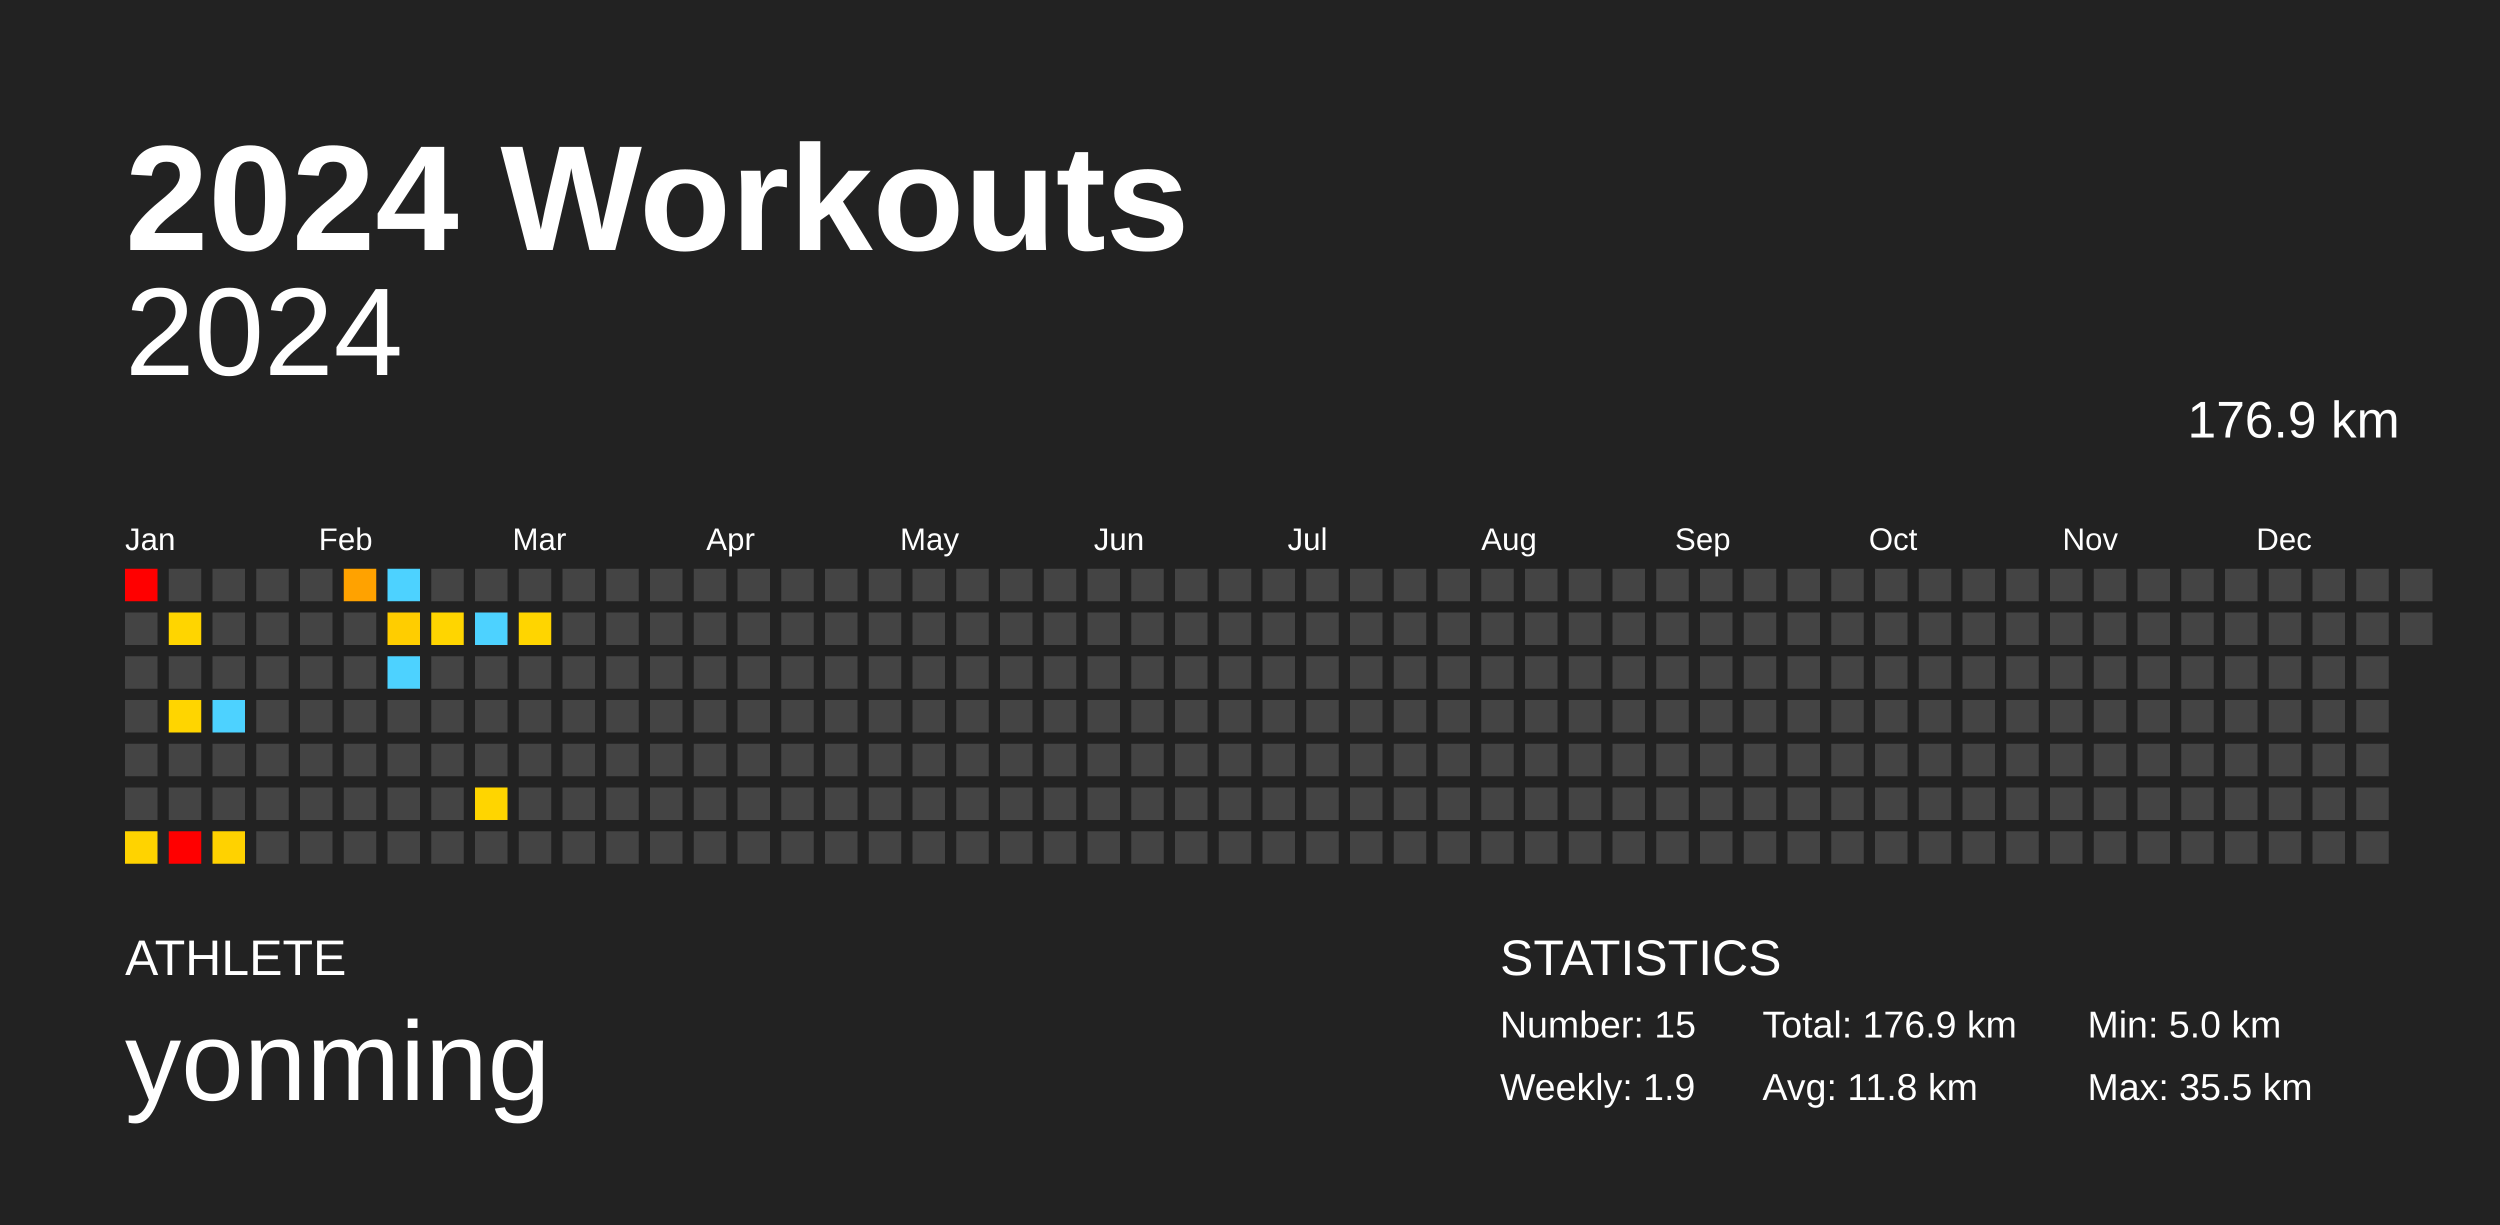
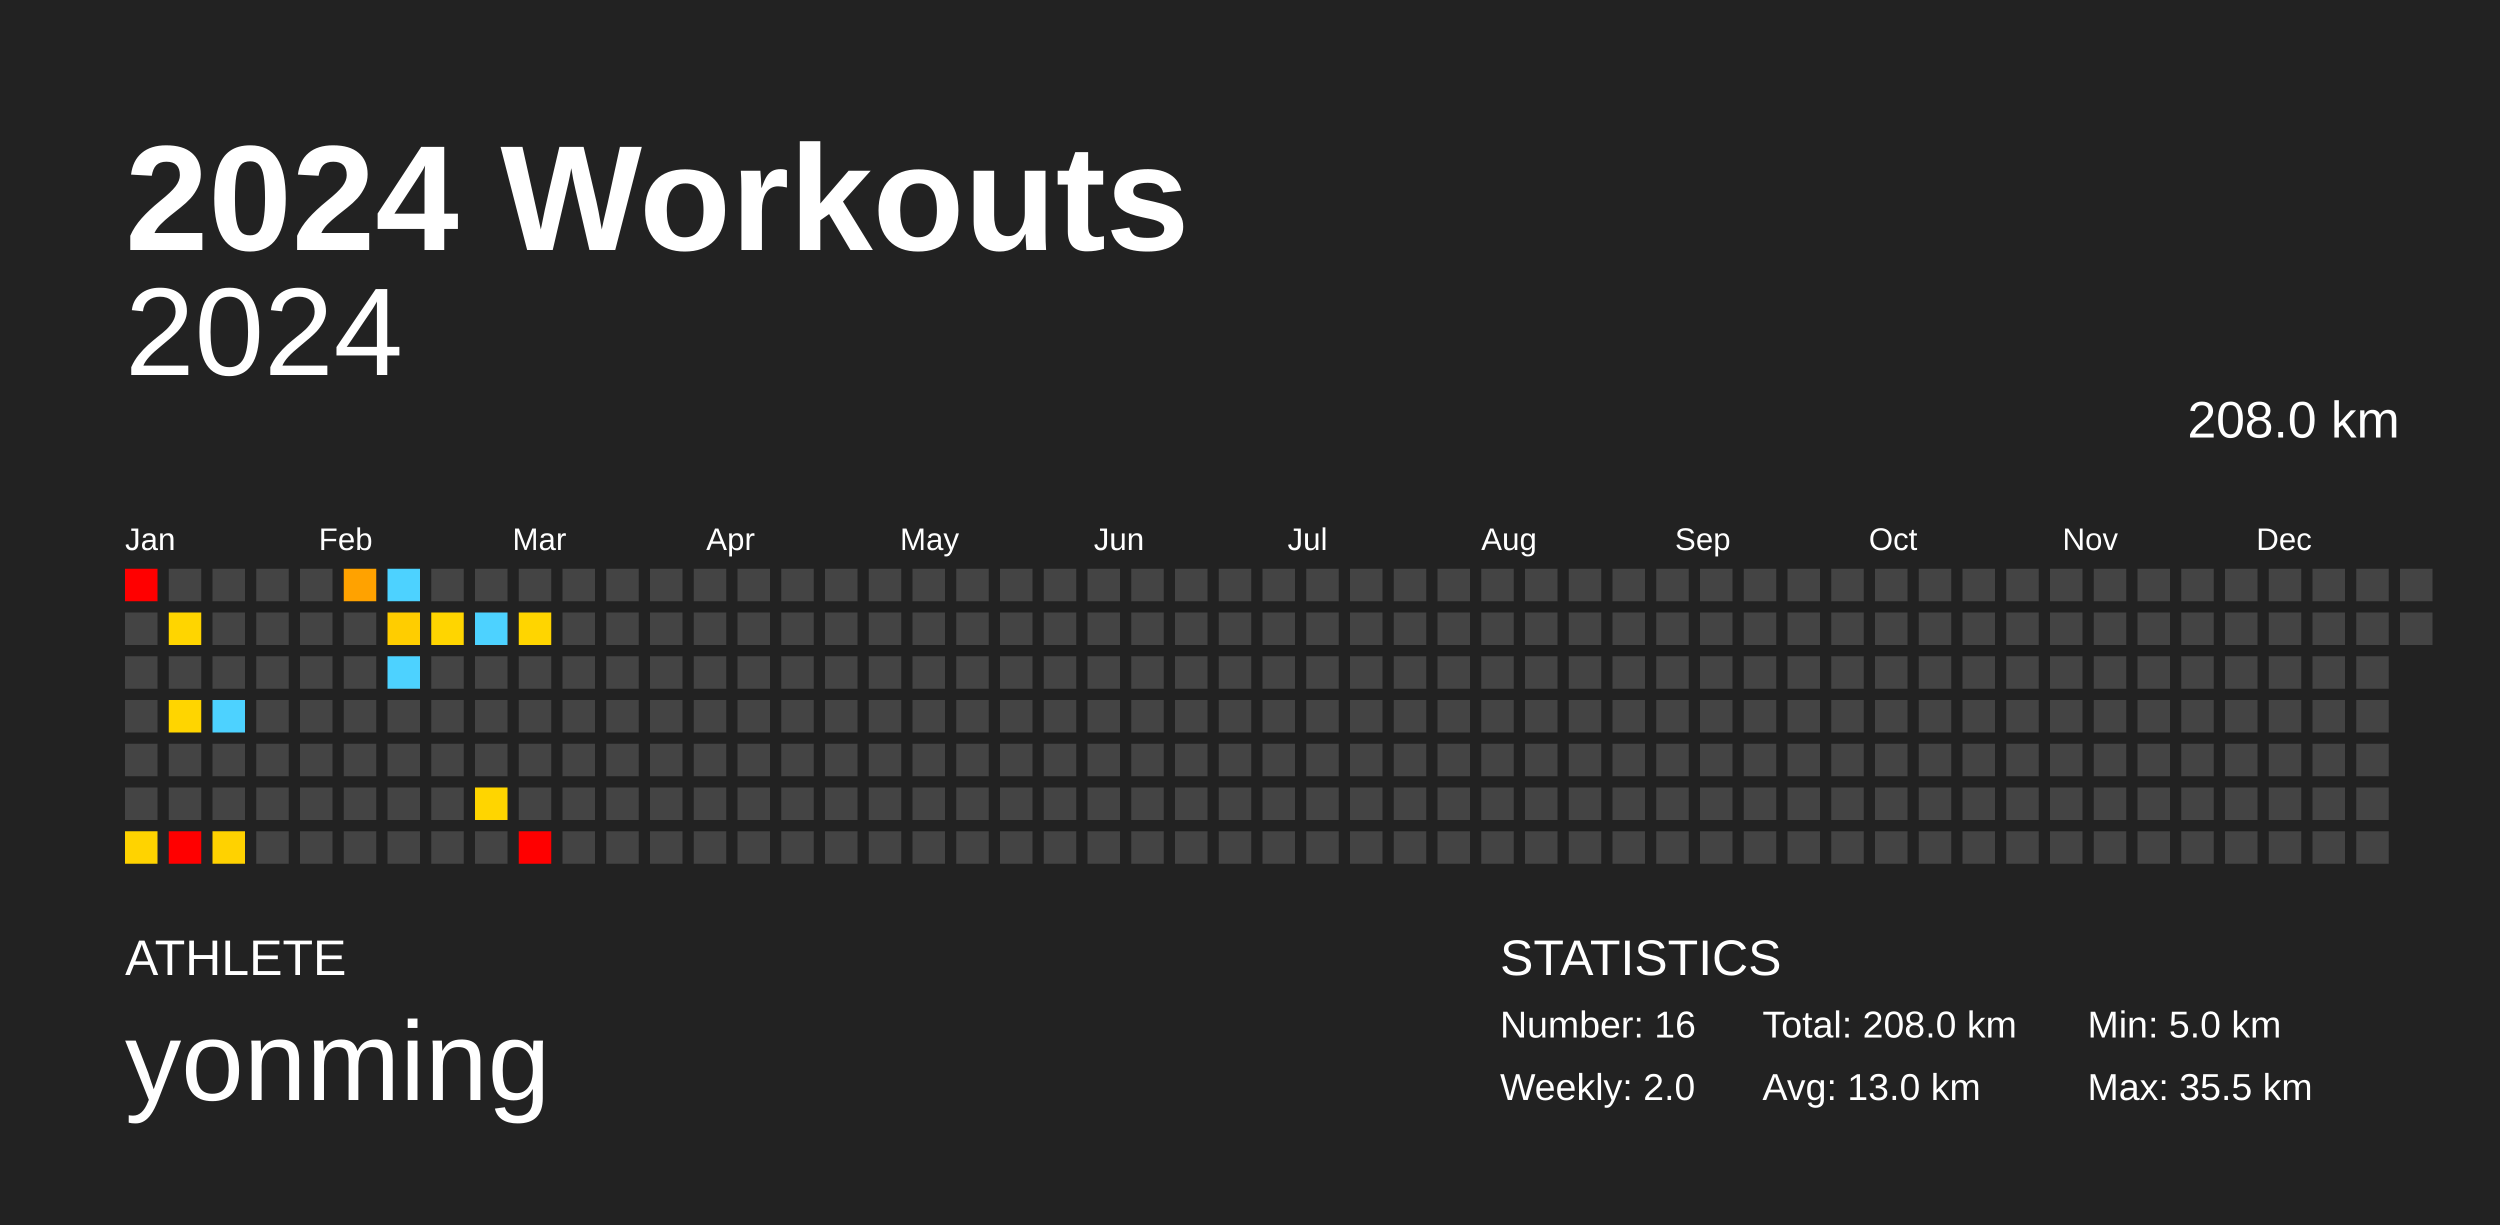
<svg xmlns="http://www.w3.org/2000/svg" baseProfile="full" height="98mm" version="1.1" viewBox="0,0,200,98" width="200mm">
  <defs />
  <rect fill="#222222" height="98" width="200" x="0" y="0" />
  <text fill="#FFFFFF" style="font-size:12px; font-family:Arial; font-weight:bold;" x="10" y="20">2024 Workouts</text>
  <text fill="#FFFFFF" style="font-size:4px; font-family:Arial" x="10" y="78">ATHLETE</text>
  <text fill="#FFFFFF" style="font-size:9px; font-family:Arial" x="10" y="88">yonming</text>
  <text fill="#FFFFFF" style="font-size:4px; font-family:Arial" x="120" y="78">STATISTICS</text>
-   <text fill="#FFFFFF" style="font-size:3px; font-family:Arial" x="120" y="83">Number: 15</text>
-   <text fill="#FFFFFF" style="font-size:3px; font-family:Arial" x="120" y="88">Weekly: 1.9</text>
-   <text fill="#FFFFFF" style="font-size:3px; font-family:Arial" x="141" y="83">Total: 176.9 km</text>
-   <text fill="#FFFFFF" style="font-size:3px; font-family:Arial" x="141" y="88">Avg: 11.8 km</text>
+   <text fill="#FFFFFF" style="font-size:3px; font-family:Arial" x="120" y="83">Number: 16</text>
+   <text fill="#FFFFFF" style="font-size:3px; font-family:Arial" x="120" y="88">Weekly: 2.0</text>
+   <text fill="#FFFFFF" style="font-size:3px; font-family:Arial" x="141" y="83">Total: 208.0 km</text>
+   <text fill="#FFFFFF" style="font-size:3px; font-family:Arial" x="141" y="88">Avg: 13.0 km</text>
  <text fill="#FFFFFF" style="font-size:3px; font-family:Arial" x="167" y="83">Min: 5.0 km</text>
  <text fill="#FFFFFF" style="font-size:3px; font-family:Arial" x="167" y="88">Max: 35.5 km</text>
  <text alignment-baseline="hanging" fill="#FFFFFF" style="font-size:10.0px; font-family:Arial;" x="10" y="30">2024</text>
-   <text alignment-baseline="hanging" fill="#FFFFFF" style="font-size:4.125px; font-family:Arial;" x="175" y="35">176.9 km</text>
+   <text alignment-baseline="hanging" fill="#FFFFFF" style="font-size:4.125px; font-family:Arial;" x="175" y="35">208.0 km</text>
  <text fill="#FFFFFF" style="font-size:2.5px; font-family:Arial" x="10.0" y="44">Jan</text>
  <text fill="#FFFFFF" style="font-size:2.5px; font-family:Arial" x="25.5" y="44">Feb</text>
  <text fill="#FFFFFF" style="font-size:2.5px; font-family:Arial" x="41.0" y="44">Mar</text>
  <text fill="#FFFFFF" style="font-size:2.5px; font-family:Arial" x="56.5" y="44">Apr</text>
  <text fill="#FFFFFF" style="font-size:2.5px; font-family:Arial" x="72.0" y="44">May</text>
  <text fill="#FFFFFF" style="font-size:2.5px; font-family:Arial" x="87.5" y="44">Jun</text>
  <text fill="#FFFFFF" style="font-size:2.5px; font-family:Arial" x="103.0" y="44">Jul</text>
  <text fill="#FFFFFF" style="font-size:2.5px; font-family:Arial" x="118.5" y="44">Aug</text>
  <text fill="#FFFFFF" style="font-size:2.5px; font-family:Arial" x="134.0" y="44">Sep</text>
  <text fill="#FFFFFF" style="font-size:2.5px; font-family:Arial" x="149.5" y="44">Oct</text>
  <text fill="#FFFFFF" style="font-size:2.5px; font-family:Arial" x="165.0" y="44">Nov</text>
  <text fill="#FFFFFF" style="font-size:2.5px; font-family:Arial" x="180.5" y="44">Dec</text>
  <rect fill="red" height="2.6" width="2.6" x="10.0" y="45.5" />
  <rect fill="#444444" height="2.6" width="2.6" x="10.0" y="49.0" />
  <rect fill="#444444" height="2.6" width="2.6" x="10.0" y="52.5" />
  <rect fill="#444444" height="2.6" width="2.6" x="10.0" y="56.0" />
  <rect fill="#444444" height="2.6" width="2.6" x="10.0" y="59.5" />
  <rect fill="#444444" height="2.6" width="2.6" x="10.0" y="63.0" />
  <rect fill="#ffd300" height="2.6" width="2.6" x="10.0" y="66.5" />
  <rect fill="#444444" height="2.6" width="2.6" x="13.5" y="45.5" />
  <rect fill="#ffd500" height="2.6" width="2.6" x="13.5" y="49.0" />
  <rect fill="#444444" height="2.6" width="2.6" x="13.5" y="52.5" />
  <rect fill="#ffd500" height="2.6" width="2.6" x="13.5" y="56.0" />
  <rect fill="#444444" height="2.6" width="2.6" x="13.5" y="59.5" />
  <rect fill="#444444" height="2.6" width="2.6" x="13.5" y="63.0" />
  <rect fill="red" height="2.6" width="2.6" x="13.5" y="66.5" />
  <rect fill="#444444" height="2.6" width="2.6" x="17.0" y="45.5" />
  <rect fill="#444444" height="2.6" width="2.6" x="17.0" y="49.0" />
  <rect fill="#444444" height="2.6" width="2.6" x="17.0" y="52.5" />
  <rect fill="#4dd2ff" height="2.6" width="2.6" x="17.0" y="56.0" />
  <rect fill="#444444" height="2.6" width="2.6" x="17.0" y="59.5" />
  <rect fill="#444444" height="2.6" width="2.6" x="17.0" y="63.0" />
  <rect fill="#ffd200" height="2.6" width="2.6" x="17.0" y="66.5" />
  <rect fill="#444444" height="2.6" width="2.6" x="20.5" y="45.5" />
  <rect fill="#444444" height="2.6" width="2.6" x="20.5" y="49.0" />
  <rect fill="#444444" height="2.6" width="2.6" x="20.5" y="52.5" />
  <rect fill="#444444" height="2.6" width="2.6" x="20.5" y="56.0" />
  <rect fill="#444444" height="2.6" width="2.6" x="20.5" y="59.5" />
  <rect fill="#444444" height="2.6" width="2.6" x="20.5" y="63.0" />
  <rect fill="#444444" height="2.6" width="2.6" x="20.5" y="66.5" />
  <rect fill="#444444" height="2.6" width="2.6" x="24.0" y="45.5" />
  <rect fill="#444444" height="2.6" width="2.6" x="24.0" y="49.0" />
  <rect fill="#444444" height="2.6" width="2.6" x="24.0" y="52.5" />
  <rect fill="#444444" height="2.6" width="2.6" x="24.0" y="56.0" />
  <rect fill="#444444" height="2.6" width="2.6" x="24.0" y="59.5" />
  <rect fill="#444444" height="2.6" width="2.6" x="24.0" y="63.0" />
  <rect fill="#444444" height="2.6" width="2.6" x="24.0" y="66.5" />
  <rect fill="#ffa200" height="2.6" width="2.6" x="27.5" y="45.5" />
  <rect fill="#444444" height="2.6" width="2.6" x="27.5" y="49.0" />
  <rect fill="#444444" height="2.6" width="2.6" x="27.5" y="52.5" />
  <rect fill="#444444" height="2.6" width="2.6" x="27.5" y="56.0" />
  <rect fill="#444444" height="2.6" width="2.6" x="27.5" y="59.5" />
  <rect fill="#444444" height="2.6" width="2.6" x="27.5" y="63.0" />
  <rect fill="#444444" height="2.6" width="2.6" x="27.5" y="66.5" />
  <rect fill="#4dd2ff" height="2.6" width="2.6" x="31.0" y="45.5" />
  <rect fill="#ffcd00" height="2.6" width="2.6" x="31.0" y="49.0" />
  <rect fill="#4dd2ff" height="2.6" width="2.6" x="31.0" y="52.5" />
  <rect fill="#444444" height="2.6" width="2.6" x="31.0" y="56.0" />
  <rect fill="#444444" height="2.6" width="2.6" x="31.0" y="59.5" />
  <rect fill="#444444" height="2.6" width="2.6" x="31.0" y="63.0" />
  <rect fill="#444444" height="2.6" width="2.6" x="31.0" y="66.5" />
  <rect fill="#444444" height="2.6" width="2.6" x="34.5" y="45.5" />
  <rect fill="#ffd500" height="2.6" width="2.6" x="34.5" y="49.0" />
  <rect fill="#444444" height="2.6" width="2.6" x="34.5" y="52.5" />
  <rect fill="#444444" height="2.6" width="2.6" x="34.5" y="56.0" />
  <rect fill="#444444" height="2.6" width="2.6" x="34.5" y="59.5" />
  <rect fill="#444444" height="2.6" width="2.6" x="34.5" y="63.0" />
  <rect fill="#444444" height="2.6" width="2.6" x="34.5" y="66.5" />
  <rect fill="#444444" height="2.6" width="2.6" x="38.0" y="45.5" />
  <rect fill="#4dd2ff" height="2.6" width="2.6" x="38.0" y="49.0" />
  <rect fill="#444444" height="2.6" width="2.6" x="38.0" y="52.5" />
  <rect fill="#444444" height="2.6" width="2.6" x="38.0" y="56.0" />
  <rect fill="#444444" height="2.6" width="2.6" x="38.0" y="59.5" />
  <rect fill="#ffd500" height="2.6" width="2.6" x="38.0" y="63.0" />
  <rect fill="#444444" height="2.6" width="2.6" x="38.0" y="66.5" />
  <rect fill="#444444" height="2.6" width="2.6" x="41.5" y="45.5" />
  <rect fill="#ffd500" height="2.6" width="2.6" x="41.5" y="49.0" />
  <rect fill="#444444" height="2.6" width="2.6" x="41.5" y="52.5" />
  <rect fill="#444444" height="2.6" width="2.6" x="41.5" y="56.0" />
  <rect fill="#444444" height="2.6" width="2.6" x="41.5" y="59.5" />
  <rect fill="#444444" height="2.6" width="2.6" x="41.5" y="63.0" />
-   <rect fill="#444444" height="2.6" width="2.6" x="41.5" y="66.5" />
+   <rect fill="red" height="2.6" width="2.6" x="41.5" y="66.5" />
  <rect fill="#444444" height="2.6" width="2.6" x="45.0" y="45.5" />
  <rect fill="#444444" height="2.6" width="2.6" x="45.0" y="49.0" />
  <rect fill="#444444" height="2.6" width="2.6" x="45.0" y="52.5" />
  <rect fill="#444444" height="2.6" width="2.6" x="45.0" y="56.0" />
  <rect fill="#444444" height="2.6" width="2.6" x="45.0" y="59.5" />
  <rect fill="#444444" height="2.6" width="2.6" x="45.0" y="63.0" />
  <rect fill="#444444" height="2.6" width="2.6" x="45.0" y="66.5" />
  <rect fill="#444444" height="2.6" width="2.6" x="48.5" y="45.5" />
  <rect fill="#444444" height="2.6" width="2.6" x="48.5" y="49.0" />
  <rect fill="#444444" height="2.6" width="2.6" x="48.5" y="52.5" />
  <rect fill="#444444" height="2.6" width="2.6" x="48.5" y="56.0" />
  <rect fill="#444444" height="2.6" width="2.6" x="48.5" y="59.5" />
  <rect fill="#444444" height="2.6" width="2.6" x="48.5" y="63.0" />
  <rect fill="#444444" height="2.6" width="2.6" x="48.5" y="66.5" />
  <rect fill="#444444" height="2.6" width="2.6" x="52.0" y="45.5" />
  <rect fill="#444444" height="2.6" width="2.6" x="52.0" y="49.0" />
  <rect fill="#444444" height="2.6" width="2.6" x="52.0" y="52.5" />
  <rect fill="#444444" height="2.6" width="2.6" x="52.0" y="56.0" />
  <rect fill="#444444" height="2.6" width="2.6" x="52.0" y="59.5" />
  <rect fill="#444444" height="2.6" width="2.6" x="52.0" y="63.0" />
  <rect fill="#444444" height="2.6" width="2.6" x="52.0" y="66.5" />
  <rect fill="#444444" height="2.6" width="2.6" x="55.5" y="45.5" />
  <rect fill="#444444" height="2.6" width="2.6" x="55.5" y="49.0" />
  <rect fill="#444444" height="2.6" width="2.6" x="55.5" y="52.5" />
  <rect fill="#444444" height="2.6" width="2.6" x="55.5" y="56.0" />
  <rect fill="#444444" height="2.6" width="2.6" x="55.5" y="59.5" />
  <rect fill="#444444" height="2.6" width="2.6" x="55.5" y="63.0" />
  <rect fill="#444444" height="2.6" width="2.6" x="55.5" y="66.5" />
  <rect fill="#444444" height="2.6" width="2.6" x="59.0" y="45.5" />
  <rect fill="#444444" height="2.6" width="2.6" x="59.0" y="49.0" />
  <rect fill="#444444" height="2.6" width="2.6" x="59.0" y="52.5" />
  <rect fill="#444444" height="2.6" width="2.6" x="59.0" y="56.0" />
  <rect fill="#444444" height="2.6" width="2.6" x="59.0" y="59.5" />
  <rect fill="#444444" height="2.6" width="2.6" x="59.0" y="63.0" />
  <rect fill="#444444" height="2.6" width="2.6" x="59.0" y="66.5" />
  <rect fill="#444444" height="2.6" width="2.6" x="62.5" y="45.5" />
  <rect fill="#444444" height="2.6" width="2.6" x="62.5" y="49.0" />
  <rect fill="#444444" height="2.6" width="2.6" x="62.5" y="52.5" />
  <rect fill="#444444" height="2.6" width="2.6" x="62.5" y="56.0" />
  <rect fill="#444444" height="2.6" width="2.6" x="62.5" y="59.5" />
  <rect fill="#444444" height="2.6" width="2.6" x="62.5" y="63.0" />
  <rect fill="#444444" height="2.6" width="2.6" x="62.5" y="66.5" />
  <rect fill="#444444" height="2.6" width="2.6" x="66.0" y="45.5" />
  <rect fill="#444444" height="2.6" width="2.6" x="66.0" y="49.0" />
  <rect fill="#444444" height="2.6" width="2.6" x="66.0" y="52.5" />
  <rect fill="#444444" height="2.6" width="2.6" x="66.0" y="56.0" />
  <rect fill="#444444" height="2.6" width="2.6" x="66.0" y="59.5" />
  <rect fill="#444444" height="2.6" width="2.6" x="66.0" y="63.0" />
  <rect fill="#444444" height="2.6" width="2.6" x="66.0" y="66.5" />
  <rect fill="#444444" height="2.6" width="2.6" x="69.5" y="45.5" />
  <rect fill="#444444" height="2.6" width="2.6" x="69.5" y="49.0" />
  <rect fill="#444444" height="2.6" width="2.6" x="69.5" y="52.5" />
  <rect fill="#444444" height="2.6" width="2.6" x="69.5" y="56.0" />
  <rect fill="#444444" height="2.6" width="2.6" x="69.5" y="59.5" />
  <rect fill="#444444" height="2.6" width="2.6" x="69.5" y="63.0" />
  <rect fill="#444444" height="2.6" width="2.6" x="69.5" y="66.5" />
  <rect fill="#444444" height="2.6" width="2.6" x="73.0" y="45.5" />
  <rect fill="#444444" height="2.6" width="2.6" x="73.0" y="49.0" />
  <rect fill="#444444" height="2.6" width="2.6" x="73.0" y="52.5" />
  <rect fill="#444444" height="2.6" width="2.6" x="73.0" y="56.0" />
  <rect fill="#444444" height="2.6" width="2.6" x="73.0" y="59.5" />
  <rect fill="#444444" height="2.6" width="2.6" x="73.0" y="63.0" />
  <rect fill="#444444" height="2.6" width="2.6" x="73.0" y="66.5" />
  <rect fill="#444444" height="2.6" width="2.6" x="76.5" y="45.5" />
  <rect fill="#444444" height="2.6" width="2.6" x="76.5" y="49.0" />
  <rect fill="#444444" height="2.6" width="2.6" x="76.5" y="52.5" />
  <rect fill="#444444" height="2.6" width="2.6" x="76.5" y="56.0" />
  <rect fill="#444444" height="2.6" width="2.6" x="76.5" y="59.5" />
  <rect fill="#444444" height="2.6" width="2.6" x="76.5" y="63.0" />
  <rect fill="#444444" height="2.6" width="2.6" x="76.5" y="66.5" />
  <rect fill="#444444" height="2.6" width="2.6" x="80.0" y="45.5" />
  <rect fill="#444444" height="2.6" width="2.6" x="80.0" y="49.0" />
  <rect fill="#444444" height="2.6" width="2.6" x="80.0" y="52.5" />
  <rect fill="#444444" height="2.6" width="2.6" x="80.0" y="56.0" />
  <rect fill="#444444" height="2.6" width="2.6" x="80.0" y="59.5" />
  <rect fill="#444444" height="2.6" width="2.6" x="80.0" y="63.0" />
  <rect fill="#444444" height="2.6" width="2.6" x="80.0" y="66.5" />
  <rect fill="#444444" height="2.6" width="2.6" x="83.5" y="45.5" />
  <rect fill="#444444" height="2.6" width="2.6" x="83.5" y="49.0" />
  <rect fill="#444444" height="2.6" width="2.6" x="83.5" y="52.5" />
  <rect fill="#444444" height="2.6" width="2.6" x="83.5" y="56.0" />
  <rect fill="#444444" height="2.6" width="2.6" x="83.5" y="59.5" />
  <rect fill="#444444" height="2.6" width="2.6" x="83.5" y="63.0" />
  <rect fill="#444444" height="2.6" width="2.6" x="83.5" y="66.5" />
  <rect fill="#444444" height="2.6" width="2.6" x="87.0" y="45.5" />
  <rect fill="#444444" height="2.6" width="2.6" x="87.0" y="49.0" />
  <rect fill="#444444" height="2.6" width="2.6" x="87.0" y="52.5" />
  <rect fill="#444444" height="2.6" width="2.6" x="87.0" y="56.0" />
  <rect fill="#444444" height="2.6" width="2.6" x="87.0" y="59.5" />
  <rect fill="#444444" height="2.6" width="2.6" x="87.0" y="63.0" />
  <rect fill="#444444" height="2.6" width="2.6" x="87.0" y="66.5" />
  <rect fill="#444444" height="2.6" width="2.6" x="90.5" y="45.5" />
  <rect fill="#444444" height="2.6" width="2.6" x="90.5" y="49.0" />
  <rect fill="#444444" height="2.6" width="2.6" x="90.5" y="52.5" />
  <rect fill="#444444" height="2.6" width="2.6" x="90.5" y="56.0" />
  <rect fill="#444444" height="2.6" width="2.6" x="90.5" y="59.5" />
  <rect fill="#444444" height="2.6" width="2.6" x="90.5" y="63.0" />
  <rect fill="#444444" height="2.6" width="2.6" x="90.5" y="66.5" />
  <rect fill="#444444" height="2.6" width="2.6" x="94.0" y="45.5" />
  <rect fill="#444444" height="2.6" width="2.6" x="94.0" y="49.0" />
  <rect fill="#444444" height="2.6" width="2.6" x="94.0" y="52.5" />
  <rect fill="#444444" height="2.6" width="2.6" x="94.0" y="56.0" />
  <rect fill="#444444" height="2.6" width="2.6" x="94.0" y="59.5" />
  <rect fill="#444444" height="2.6" width="2.6" x="94.0" y="63.0" />
  <rect fill="#444444" height="2.6" width="2.6" x="94.0" y="66.5" />
  <rect fill="#444444" height="2.6" width="2.6" x="97.5" y="45.5" />
  <rect fill="#444444" height="2.6" width="2.6" x="97.5" y="49.0" />
  <rect fill="#444444" height="2.6" width="2.6" x="97.5" y="52.5" />
  <rect fill="#444444" height="2.6" width="2.6" x="97.5" y="56.0" />
  <rect fill="#444444" height="2.6" width="2.6" x="97.5" y="59.5" />
  <rect fill="#444444" height="2.6" width="2.6" x="97.5" y="63.0" />
  <rect fill="#444444" height="2.6" width="2.6" x="97.5" y="66.5" />
  <rect fill="#444444" height="2.6" width="2.6" x="101.0" y="45.5" />
  <rect fill="#444444" height="2.6" width="2.6" x="101.0" y="49.0" />
  <rect fill="#444444" height="2.6" width="2.6" x="101.0" y="52.5" />
  <rect fill="#444444" height="2.6" width="2.6" x="101.0" y="56.0" />
  <rect fill="#444444" height="2.6" width="2.6" x="101.0" y="59.5" />
  <rect fill="#444444" height="2.6" width="2.6" x="101.0" y="63.0" />
  <rect fill="#444444" height="2.6" width="2.6" x="101.0" y="66.5" />
  <rect fill="#444444" height="2.6" width="2.6" x="104.5" y="45.5" />
  <rect fill="#444444" height="2.6" width="2.6" x="104.5" y="49.0" />
  <rect fill="#444444" height="2.6" width="2.6" x="104.5" y="52.5" />
  <rect fill="#444444" height="2.6" width="2.6" x="104.5" y="56.0" />
  <rect fill="#444444" height="2.6" width="2.6" x="104.5" y="59.5" />
  <rect fill="#444444" height="2.6" width="2.6" x="104.5" y="63.0" />
  <rect fill="#444444" height="2.6" width="2.6" x="104.5" y="66.5" />
  <rect fill="#444444" height="2.6" width="2.6" x="108.0" y="45.5" />
  <rect fill="#444444" height="2.6" width="2.6" x="108.0" y="49.0" />
  <rect fill="#444444" height="2.6" width="2.6" x="108.0" y="52.5" />
  <rect fill="#444444" height="2.6" width="2.6" x="108.0" y="56.0" />
  <rect fill="#444444" height="2.6" width="2.6" x="108.0" y="59.5" />
  <rect fill="#444444" height="2.6" width="2.6" x="108.0" y="63.0" />
  <rect fill="#444444" height="2.6" width="2.6" x="108.0" y="66.5" />
  <rect fill="#444444" height="2.6" width="2.6" x="111.5" y="45.5" />
  <rect fill="#444444" height="2.6" width="2.6" x="111.5" y="49.0" />
  <rect fill="#444444" height="2.6" width="2.6" x="111.5" y="52.5" />
  <rect fill="#444444" height="2.6" width="2.6" x="111.5" y="56.0" />
  <rect fill="#444444" height="2.6" width="2.6" x="111.5" y="59.5" />
  <rect fill="#444444" height="2.6" width="2.6" x="111.5" y="63.0" />
  <rect fill="#444444" height="2.6" width="2.6" x="111.5" y="66.5" />
  <rect fill="#444444" height="2.6" width="2.6" x="115.0" y="45.5" />
  <rect fill="#444444" height="2.6" width="2.6" x="115.0" y="49.0" />
  <rect fill="#444444" height="2.6" width="2.6" x="115.0" y="52.5" />
  <rect fill="#444444" height="2.6" width="2.6" x="115.0" y="56.0" />
  <rect fill="#444444" height="2.6" width="2.6" x="115.0" y="59.5" />
  <rect fill="#444444" height="2.6" width="2.6" x="115.0" y="63.0" />
  <rect fill="#444444" height="2.6" width="2.6" x="115.0" y="66.5" />
  <rect fill="#444444" height="2.6" width="2.6" x="118.5" y="45.5" />
  <rect fill="#444444" height="2.6" width="2.6" x="118.5" y="49.0" />
  <rect fill="#444444" height="2.6" width="2.6" x="118.5" y="52.5" />
  <rect fill="#444444" height="2.6" width="2.6" x="118.5" y="56.0" />
  <rect fill="#444444" height="2.6" width="2.6" x="118.5" y="59.5" />
  <rect fill="#444444" height="2.6" width="2.6" x="118.5" y="63.0" />
  <rect fill="#444444" height="2.6" width="2.6" x="118.5" y="66.5" />
  <rect fill="#444444" height="2.6" width="2.6" x="122.0" y="45.5" />
  <rect fill="#444444" height="2.6" width="2.6" x="122.0" y="49.0" />
  <rect fill="#444444" height="2.6" width="2.6" x="122.0" y="52.5" />
  <rect fill="#444444" height="2.6" width="2.6" x="122.0" y="56.0" />
  <rect fill="#444444" height="2.6" width="2.6" x="122.0" y="59.5" />
  <rect fill="#444444" height="2.6" width="2.6" x="122.0" y="63.0" />
  <rect fill="#444444" height="2.6" width="2.6" x="122.0" y="66.5" />
  <rect fill="#444444" height="2.6" width="2.6" x="125.5" y="45.5" />
  <rect fill="#444444" height="2.6" width="2.6" x="125.5" y="49.0" />
  <rect fill="#444444" height="2.6" width="2.6" x="125.5" y="52.5" />
  <rect fill="#444444" height="2.6" width="2.6" x="125.5" y="56.0" />
  <rect fill="#444444" height="2.6" width="2.6" x="125.5" y="59.5" />
  <rect fill="#444444" height="2.6" width="2.6" x="125.5" y="63.0" />
  <rect fill="#444444" height="2.6" width="2.6" x="125.5" y="66.5" />
  <rect fill="#444444" height="2.6" width="2.6" x="129.0" y="45.5" />
  <rect fill="#444444" height="2.6" width="2.6" x="129.0" y="49.0" />
  <rect fill="#444444" height="2.6" width="2.6" x="129.0" y="52.5" />
  <rect fill="#444444" height="2.6" width="2.6" x="129.0" y="56.0" />
  <rect fill="#444444" height="2.6" width="2.6" x="129.0" y="59.5" />
  <rect fill="#444444" height="2.6" width="2.6" x="129.0" y="63.0" />
  <rect fill="#444444" height="2.6" width="2.6" x="129.0" y="66.5" />
  <rect fill="#444444" height="2.6" width="2.6" x="132.5" y="45.5" />
  <rect fill="#444444" height="2.6" width="2.6" x="132.5" y="49.0" />
  <rect fill="#444444" height="2.6" width="2.6" x="132.5" y="52.5" />
  <rect fill="#444444" height="2.6" width="2.6" x="132.5" y="56.0" />
  <rect fill="#444444" height="2.6" width="2.6" x="132.5" y="59.5" />
  <rect fill="#444444" height="2.6" width="2.6" x="132.5" y="63.0" />
  <rect fill="#444444" height="2.6" width="2.6" x="132.5" y="66.5" />
  <rect fill="#444444" height="2.6" width="2.6" x="136.0" y="45.5" />
  <rect fill="#444444" height="2.6" width="2.6" x="136.0" y="49.0" />
  <rect fill="#444444" height="2.6" width="2.6" x="136.0" y="52.5" />
  <rect fill="#444444" height="2.6" width="2.6" x="136.0" y="56.0" />
  <rect fill="#444444" height="2.6" width="2.6" x="136.0" y="59.5" />
  <rect fill="#444444" height="2.6" width="2.6" x="136.0" y="63.0" />
  <rect fill="#444444" height="2.6" width="2.6" x="136.0" y="66.5" />
  <rect fill="#444444" height="2.6" width="2.6" x="139.5" y="45.5" />
  <rect fill="#444444" height="2.6" width="2.6" x="139.5" y="49.0" />
  <rect fill="#444444" height="2.6" width="2.6" x="139.5" y="52.5" />
  <rect fill="#444444" height="2.6" width="2.6" x="139.5" y="56.0" />
  <rect fill="#444444" height="2.6" width="2.6" x="139.5" y="59.5" />
  <rect fill="#444444" height="2.6" width="2.6" x="139.5" y="63.0" />
  <rect fill="#444444" height="2.6" width="2.6" x="139.5" y="66.5" />
  <rect fill="#444444" height="2.6" width="2.6" x="143.0" y="45.5" />
  <rect fill="#444444" height="2.6" width="2.6" x="143.0" y="49.0" />
  <rect fill="#444444" height="2.6" width="2.6" x="143.0" y="52.5" />
  <rect fill="#444444" height="2.6" width="2.6" x="143.0" y="56.0" />
  <rect fill="#444444" height="2.6" width="2.6" x="143.0" y="59.5" />
  <rect fill="#444444" height="2.6" width="2.6" x="143.0" y="63.0" />
  <rect fill="#444444" height="2.6" width="2.6" x="143.0" y="66.5" />
  <rect fill="#444444" height="2.6" width="2.6" x="146.5" y="45.5" />
  <rect fill="#444444" height="2.6" width="2.6" x="146.5" y="49.0" />
  <rect fill="#444444" height="2.6" width="2.6" x="146.5" y="52.5" />
  <rect fill="#444444" height="2.6" width="2.6" x="146.5" y="56.0" />
  <rect fill="#444444" height="2.6" width="2.6" x="146.5" y="59.5" />
  <rect fill="#444444" height="2.6" width="2.6" x="146.5" y="63.0" />
  <rect fill="#444444" height="2.6" width="2.6" x="146.5" y="66.5" />
  <rect fill="#444444" height="2.6" width="2.6" x="150.0" y="45.5" />
  <rect fill="#444444" height="2.6" width="2.6" x="150.0" y="49.0" />
  <rect fill="#444444" height="2.6" width="2.6" x="150.0" y="52.5" />
  <rect fill="#444444" height="2.6" width="2.6" x="150.0" y="56.0" />
  <rect fill="#444444" height="2.6" width="2.6" x="150.0" y="59.5" />
  <rect fill="#444444" height="2.6" width="2.6" x="150.0" y="63.0" />
  <rect fill="#444444" height="2.6" width="2.6" x="150.0" y="66.5" />
  <rect fill="#444444" height="2.6" width="2.6" x="153.5" y="45.5" />
  <rect fill="#444444" height="2.6" width="2.6" x="153.5" y="49.0" />
  <rect fill="#444444" height="2.6" width="2.6" x="153.5" y="52.5" />
  <rect fill="#444444" height="2.6" width="2.6" x="153.5" y="56.0" />
  <rect fill="#444444" height="2.6" width="2.6" x="153.5" y="59.5" />
  <rect fill="#444444" height="2.6" width="2.6" x="153.5" y="63.0" />
  <rect fill="#444444" height="2.6" width="2.6" x="153.5" y="66.5" />
  <rect fill="#444444" height="2.6" width="2.6" x="157.0" y="45.5" />
  <rect fill="#444444" height="2.6" width="2.6" x="157.0" y="49.0" />
  <rect fill="#444444" height="2.6" width="2.6" x="157.0" y="52.5" />
  <rect fill="#444444" height="2.6" width="2.6" x="157.0" y="56.0" />
  <rect fill="#444444" height="2.6" width="2.6" x="157.0" y="59.5" />
  <rect fill="#444444" height="2.6" width="2.6" x="157.0" y="63.0" />
  <rect fill="#444444" height="2.6" width="2.6" x="157.0" y="66.5" />
  <rect fill="#444444" height="2.6" width="2.6" x="160.5" y="45.5" />
  <rect fill="#444444" height="2.6" width="2.6" x="160.5" y="49.0" />
  <rect fill="#444444" height="2.6" width="2.6" x="160.5" y="52.5" />
  <rect fill="#444444" height="2.6" width="2.6" x="160.5" y="56.0" />
  <rect fill="#444444" height="2.6" width="2.6" x="160.5" y="59.5" />
  <rect fill="#444444" height="2.6" width="2.6" x="160.5" y="63.0" />
  <rect fill="#444444" height="2.6" width="2.6" x="160.5" y="66.5" />
  <rect fill="#444444" height="2.6" width="2.6" x="164.0" y="45.5" />
  <rect fill="#444444" height="2.6" width="2.6" x="164.0" y="49.0" />
  <rect fill="#444444" height="2.6" width="2.6" x="164.0" y="52.5" />
  <rect fill="#444444" height="2.6" width="2.6" x="164.0" y="56.0" />
  <rect fill="#444444" height="2.6" width="2.6" x="164.0" y="59.5" />
  <rect fill="#444444" height="2.6" width="2.6" x="164.0" y="63.0" />
  <rect fill="#444444" height="2.6" width="2.6" x="164.0" y="66.5" />
  <rect fill="#444444" height="2.6" width="2.6" x="167.5" y="45.5" />
  <rect fill="#444444" height="2.6" width="2.6" x="167.5" y="49.0" />
  <rect fill="#444444" height="2.6" width="2.6" x="167.5" y="52.5" />
  <rect fill="#444444" height="2.6" width="2.6" x="167.5" y="56.0" />
  <rect fill="#444444" height="2.6" width="2.6" x="167.5" y="59.5" />
  <rect fill="#444444" height="2.6" width="2.6" x="167.5" y="63.0" />
  <rect fill="#444444" height="2.6" width="2.6" x="167.5" y="66.5" />
  <rect fill="#444444" height="2.6" width="2.6" x="171.0" y="45.5" />
  <rect fill="#444444" height="2.6" width="2.6" x="171.0" y="49.0" />
  <rect fill="#444444" height="2.6" width="2.6" x="171.0" y="52.5" />
  <rect fill="#444444" height="2.6" width="2.6" x="171.0" y="56.0" />
  <rect fill="#444444" height="2.6" width="2.6" x="171.0" y="59.5" />
  <rect fill="#444444" height="2.6" width="2.6" x="171.0" y="63.0" />
  <rect fill="#444444" height="2.6" width="2.6" x="171.0" y="66.5" />
  <rect fill="#444444" height="2.6" width="2.6" x="174.5" y="45.5" />
  <rect fill="#444444" height="2.6" width="2.6" x="174.5" y="49.0" />
  <rect fill="#444444" height="2.6" width="2.6" x="174.5" y="52.5" />
  <rect fill="#444444" height="2.6" width="2.6" x="174.5" y="56.0" />
  <rect fill="#444444" height="2.6" width="2.6" x="174.5" y="59.5" />
  <rect fill="#444444" height="2.6" width="2.6" x="174.5" y="63.0" />
  <rect fill="#444444" height="2.6" width="2.6" x="174.5" y="66.5" />
  <rect fill="#444444" height="2.6" width="2.6" x="178.0" y="45.5" />
  <rect fill="#444444" height="2.6" width="2.6" x="178.0" y="49.0" />
  <rect fill="#444444" height="2.6" width="2.6" x="178.0" y="52.5" />
  <rect fill="#444444" height="2.6" width="2.6" x="178.0" y="56.0" />
  <rect fill="#444444" height="2.6" width="2.6" x="178.0" y="59.5" />
  <rect fill="#444444" height="2.6" width="2.6" x="178.0" y="63.0" />
  <rect fill="#444444" height="2.6" width="2.6" x="178.0" y="66.5" />
  <rect fill="#444444" height="2.6" width="2.6" x="181.5" y="45.5" />
  <rect fill="#444444" height="2.6" width="2.6" x="181.5" y="49.0" />
  <rect fill="#444444" height="2.6" width="2.6" x="181.5" y="52.5" />
  <rect fill="#444444" height="2.6" width="2.6" x="181.5" y="56.0" />
  <rect fill="#444444" height="2.6" width="2.6" x="181.5" y="59.5" />
  <rect fill="#444444" height="2.6" width="2.6" x="181.5" y="63.0" />
  <rect fill="#444444" height="2.6" width="2.6" x="181.5" y="66.5" />
  <rect fill="#444444" height="2.6" width="2.6" x="185.0" y="45.5" />
  <rect fill="#444444" height="2.6" width="2.6" x="185.0" y="49.0" />
  <rect fill="#444444" height="2.6" width="2.6" x="185.0" y="52.5" />
  <rect fill="#444444" height="2.6" width="2.6" x="185.0" y="56.0" />
  <rect fill="#444444" height="2.6" width="2.6" x="185.0" y="59.5" />
  <rect fill="#444444" height="2.6" width="2.6" x="185.0" y="63.0" />
  <rect fill="#444444" height="2.6" width="2.6" x="185.0" y="66.5" />
  <rect fill="#444444" height="2.6" width="2.6" x="188.5" y="45.5" />
  <rect fill="#444444" height="2.6" width="2.6" x="188.5" y="49.0" />
  <rect fill="#444444" height="2.6" width="2.6" x="188.5" y="52.5" />
  <rect fill="#444444" height="2.6" width="2.6" x="188.5" y="56.0" />
  <rect fill="#444444" height="2.6" width="2.6" x="188.5" y="59.5" />
  <rect fill="#444444" height="2.6" width="2.6" x="188.5" y="63.0" />
  <rect fill="#444444" height="2.6" width="2.6" x="188.5" y="66.5" />
  <rect fill="#444444" height="2.6" width="2.6" x="192.0" y="45.5" />
  <rect fill="#444444" height="2.6" width="2.6" x="192.0" y="49.0" />
</svg>
